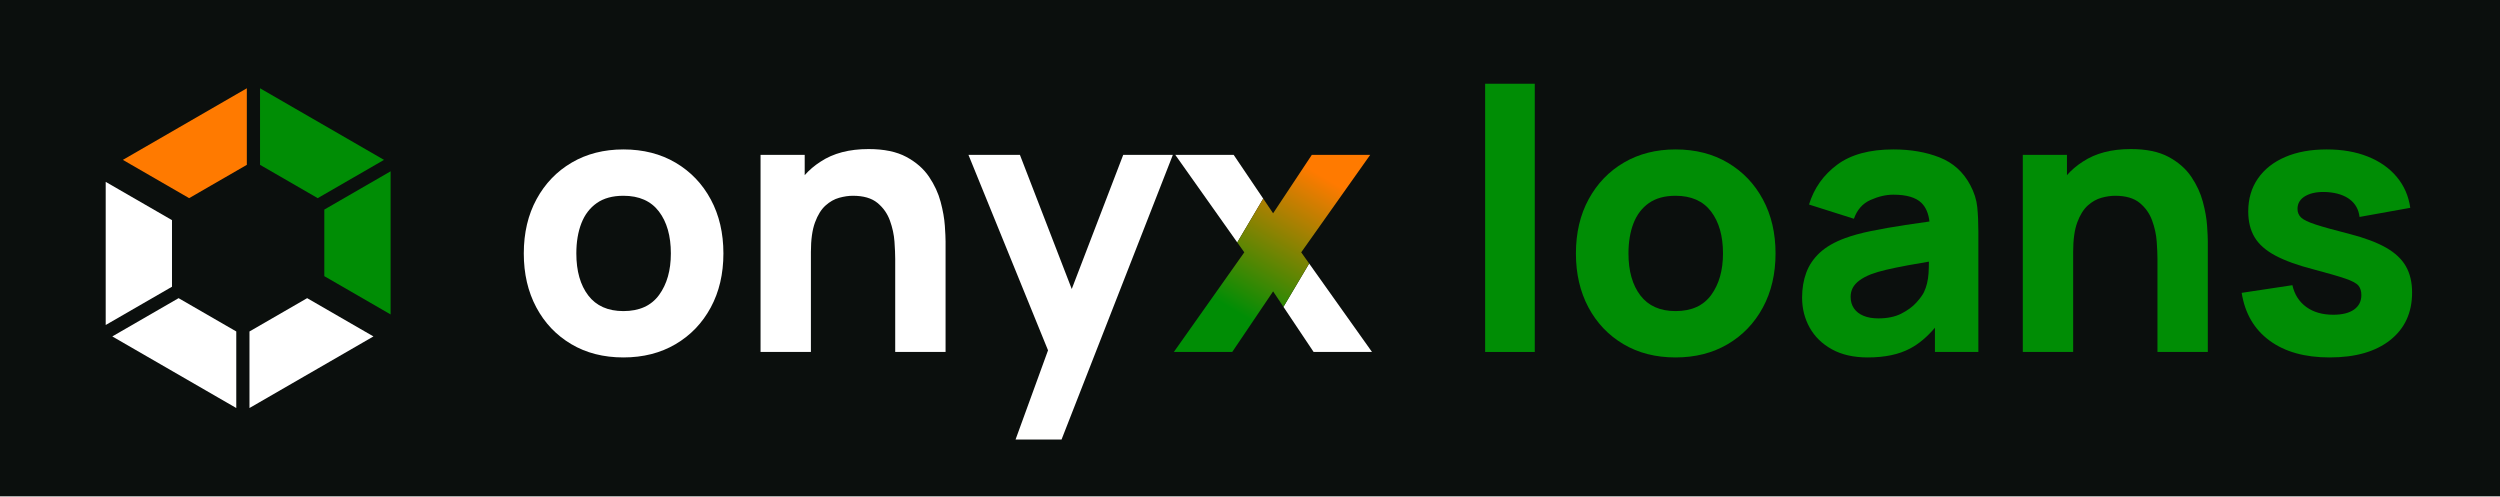
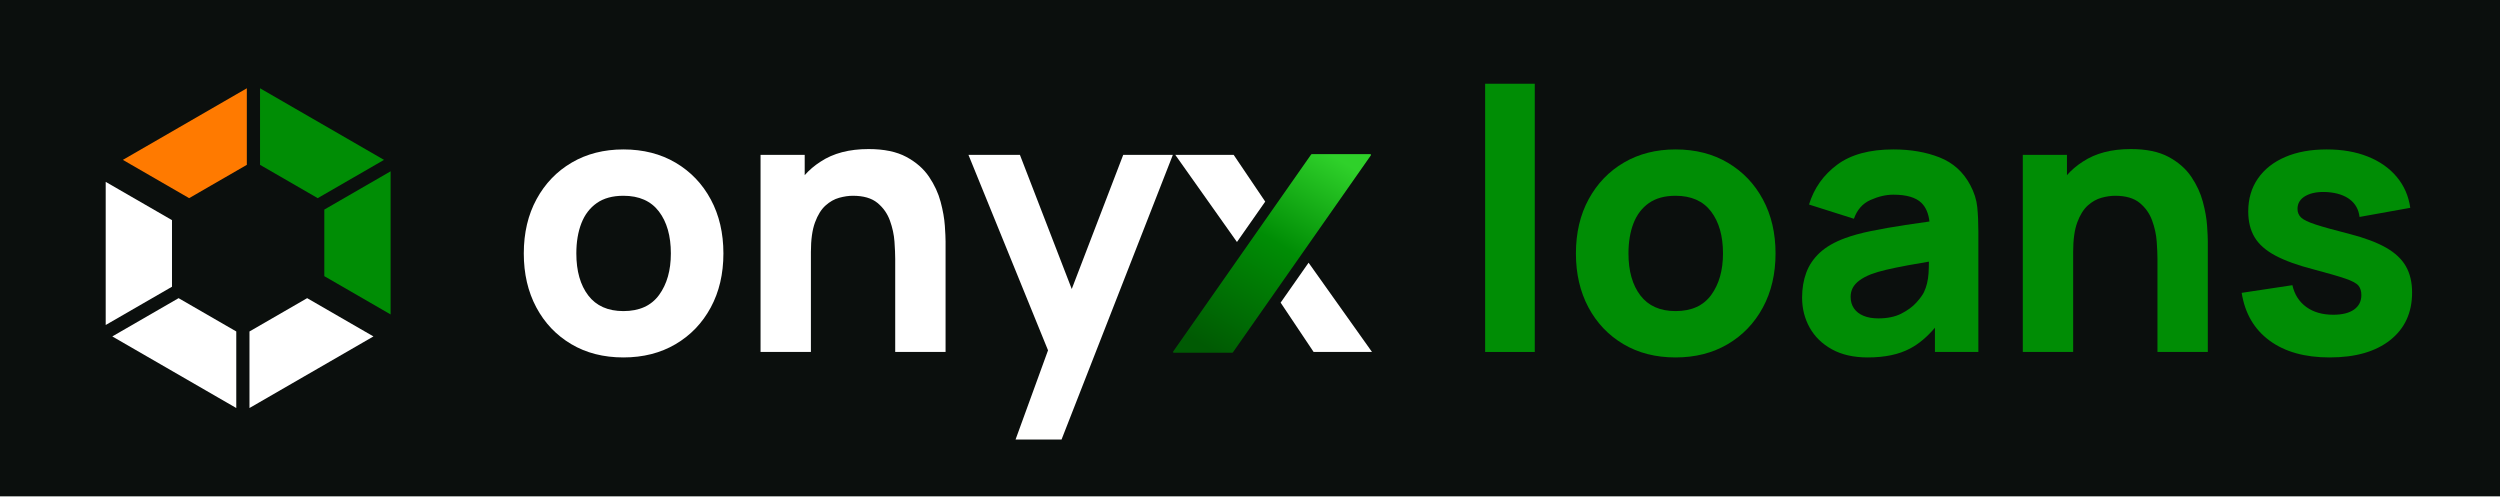
<svg xmlns="http://www.w3.org/2000/svg" viewBox="0 0 947 188" width="947" height="188">
  <rect width="947" height="188" rx="0" fill="#0B0F0D" />
  <g transform="translate(24,24)">
    <g transform="translate(0,4)">
      <polygon points="74.50,5.44 121.46,32.56 96.35,47.06 74.50,34.44" fill="#008D05" />
      <polygon points="123.96,36.89 123.96,91.11 98.85,76.61 98.85,51.39" fill="#008D05" />
      <polygon points="117.46,99.44 70.50,126.56 70.50,97.56 92.35,84.94" fill="#FFFFFF" />
      <polygon points="65.50,126.56 18.54,99.44 43.65,84.94 65.50,97.56" fill="#FFFFFF" />
      <polygon points="16.04,95.11 16.04,40.89 41.15,55.39 41.15,80.61" fill="#FFFFFF" />
      <polygon points="22.54,32.56 69.50,5.44 69.50,34.44 47.65,47.06" fill="#FF7A00" />
    </g>
    <path d="M212.151 111.398Q200.885 111.398 192.383 106.352Q183.881 101.306 179.147 92.425Q174.412 83.543 174.412 72.0Q174.412 60.319 179.25 51.437Q184.089 42.556 192.59 37.579Q201.092 32.602 212.151 32.602Q223.417 32.602 231.953 37.648Q240.489 42.694 245.259 51.575Q250.028 60.457 250.028 72.0Q250.028 83.612 245.224 92.494Q240.42 101.375 231.884 106.386Q223.348 111.398 212.151 111.398ZM212.151 93.841Q221.205 93.841 225.664 87.724Q230.122 81.607 230.122 72.0Q230.122 62.047 225.594 56.103Q221.067 50.159 212.151 50.159Q205.999 50.159 202.06 52.923Q198.12 55.688 196.219 60.595Q194.318 65.503 194.318 72.0Q194.318 82.022 198.846 87.932Q203.373 93.841 212.151 93.841Z" fill="#FFFFFF" />
    <path d="M315.105 109.324V74.074Q315.105 71.516 314.829 67.542Q314.552 63.568 313.101 59.559Q311.649 55.55 308.366 52.854Q305.083 50.159 299.07 50.159Q296.65 50.159 293.886 50.919Q291.121 51.679 288.702 53.856Q286.283 56.034 284.728 60.25Q283.172 64.466 283.172 71.447V109.324H264.096V34.676H280.822V42.348Q283.38 39.445 286.836 37.233Q294.024 32.464 305.014 32.464Q313.792 32.464 319.321 35.436Q324.851 38.408 327.927 42.97Q331.002 47.532 332.316 52.474Q333.629 57.416 333.905 61.494Q334.182 65.572 334.182 67.438V109.324Z" fill="#FFFFFF" />
    <path d="M360.691 142.501 372.994 108.702 342.858 34.676H362.35L381.979 85.478L401.471 34.676H420.271L378.109 142.501Z" fill="#FFFFFF" />
    <clipPath id="u18">
-       <path clip-rule="evenodd" d="M370.7 -15.3 H545.7 V159.3 H370.7 Z M417.40,113.80 L449.37,113.80 L498.97,30.20 L467.00,30.20 Z" />
+       <path clip-rule="evenodd" d="M370.7 -15.3 H545.7 V159.3 H370.7 Z M410.17,116.79 L442.80,116.79 L505.50,27.21 L472.88,27.21 Z" />
    </clipPath>
    <path d="M420.654 109.324 447.333 71.585 421.206 34.676H443.324L458.254 56.794L472.907 34.676H495.025L468.898 71.585L495.716 109.324H473.598L458.254 86.377L442.771 109.324Z" fill="#FFFFFF" clip-path="url(#u18)" />
    <linearGradient id="u17" gradientUnits="userSpaceOnUse" x1="436.0" y1="109.3" x2="480.3" y2="34.7">
-       <stop offset="0.2" stop-color="#008D05" />
-       <stop offset="0.9" stop-color="#FF7A00" />
+       <stop offset="0.0" stop-color="#005A03" />
+       <stop offset="0.55" stop-color="#008D05" />
+       <stop offset="1.0" stop-color="#2FD12A" />
    </linearGradient>
-     <clipPath id="u16">
-       <polygon points="417.40,113.80 449.37,113.80 498.97,30.20 467.00,30.20" />
-     </clipPath>
-     <path d="M420.654 109.324 447.333 71.585 421.206 34.676H443.324L458.254 56.794L472.907 34.676H495.025L468.898 71.585L495.716 109.324H473.598L458.254 86.377L442.771 109.324Z" fill="url(#u17)" clip-path="url(#u16)" />
+     <polygon points="420.65,109.32 442.77,109.32 495.03,34.68 472.91,34.68" fill="url(#u17)" stroke="url(#u17)" stroke-width="0.6" stroke-linejoin="round" />
    <path d="M538.57 109.324V7.72H557.37V109.324Z" fill="#008D05" />
    <path d="M610.697 111.398Q599.431 111.398 590.929 106.352Q582.428 101.306 577.693 92.425Q572.958 83.543 572.958 72.0Q572.958 60.319 577.797 51.437Q582.635 42.556 591.137 37.579Q599.638 32.602 610.697 32.602Q621.963 32.602 630.5 37.648Q639.036 42.694 643.805 51.575Q648.574 60.457 648.574 72.0Q648.574 83.612 643.77 92.494Q638.967 101.375 630.43 106.386Q621.894 111.398 610.697 111.398ZM610.697 93.841Q619.752 93.841 624.21 87.724Q628.668 81.607 628.668 72.0Q628.668 62.047 624.141 56.103Q619.613 50.159 610.697 50.159Q604.546 50.159 600.606 52.923Q596.666 55.688 594.765 60.595Q592.865 65.503 592.865 72.0Q592.865 82.022 597.392 87.932Q601.919 93.841 610.697 93.841Z" fill="#008D05" />
    <path d="M683.516 111.398Q675.498 111.398 669.934 108.322Q664.37 105.246 661.501 100.097Q658.633 94.947 658.633 88.727Q658.633 83.543 660.223 79.257Q661.812 74.972 665.372 71.689Q668.932 68.406 674.945 66.194Q679.092 64.673 684.829 63.498Q690.566 62.323 697.823 61.218Q702.109 60.595 706.878 59.904Q706.325 55.273 703.837 52.854Q700.657 49.744 693.192 49.744Q689.045 49.744 684.552 51.748Q680.06 53.753 678.263 58.867L661.26 53.476Q664.093 44.214 671.904 38.408Q679.714 32.602 693.192 32.602Q703.076 32.602 710.748 35.644Q718.421 38.685 722.36 46.15Q724.572 50.297 724.987 54.444Q725.402 58.591 725.402 63.706V109.324H708.951V100.131Q704.528 105.384 699.551 108.011Q693.192 111.398 683.516 111.398ZM687.525 96.606Q692.708 96.606 696.268 94.775Q699.828 92.943 701.936 90.593Q704.044 88.243 704.804 86.653Q706.256 83.612 706.532 79.534Q706.67 77.115 706.67 75.11Q702.039 75.94 698.722 76.493Q693.538 77.46 690.358 78.221Q687.179 78.981 684.76 79.88Q681.995 80.985 680.302 82.264Q678.608 83.543 677.813 85.063Q677.019 86.584 677.019 88.45Q677.019 91.008 678.297 92.839Q679.576 94.671 681.926 95.639Q684.276 96.606 687.525 96.606Z" fill="#008D05" />
    <path d="M793.244 109.324V74.074Q793.244 71.516 792.967 67.542Q792.691 63.568 791.239 59.559Q789.788 55.55 786.505 52.854Q783.221 50.159 777.208 50.159Q774.789 50.159 772.024 50.919Q769.259 51.679 766.84 53.856Q764.421 56.034 762.866 60.25Q761.311 64.466 761.311 71.447V109.324H742.234V34.676H758.961V42.348Q761.518 39.445 764.974 37.233Q772.162 32.464 783.152 32.464Q791.93 32.464 797.46 35.436Q802.989 38.408 806.065 42.97Q809.141 47.532 810.454 52.474Q811.767 57.416 812.044 61.494Q812.32 65.572 812.32 67.438V109.324Z" fill="#008D05" />
    <path d="M858.459 111.398Q844.359 111.398 835.685 105.004Q827.01 98.611 825.144 86.93L844.359 84.027Q845.534 89.28 849.577 92.252Q853.621 95.224 859.841 95.224Q864.956 95.224 867.721 93.254Q870.486 91.284 870.486 87.759Q870.486 85.547 869.38 84.199Q868.274 82.852 864.438 81.538Q860.602 80.225 852.515 78.082Q843.391 75.732 837.931 72.829Q832.471 69.926 830.051 65.883Q827.632 61.84 827.632 56.103Q827.632 48.914 831.296 43.627Q834.959 38.339 841.629 35.471Q848.299 32.602 857.353 32.602Q866.131 32.602 872.905 35.298Q879.678 37.994 883.86 42.97Q888.042 47.947 889.009 54.72L869.795 58.176Q869.311 54.029 866.2 51.61Q863.09 49.191 857.768 48.776Q852.584 48.431 849.439 50.159Q846.294 51.887 846.294 55.135Q846.294 57.07 847.642 58.384Q848.99 59.697 853.241 61.079Q857.491 62.462 866.2 64.673Q874.702 66.885 879.851 69.823Q885.001 72.76 887.351 76.873Q889.701 80.985 889.701 86.791Q889.701 98.265 881.406 104.831Q873.112 111.398 858.459 111.398Z" fill="#008D05" />
  </g>
</svg>
